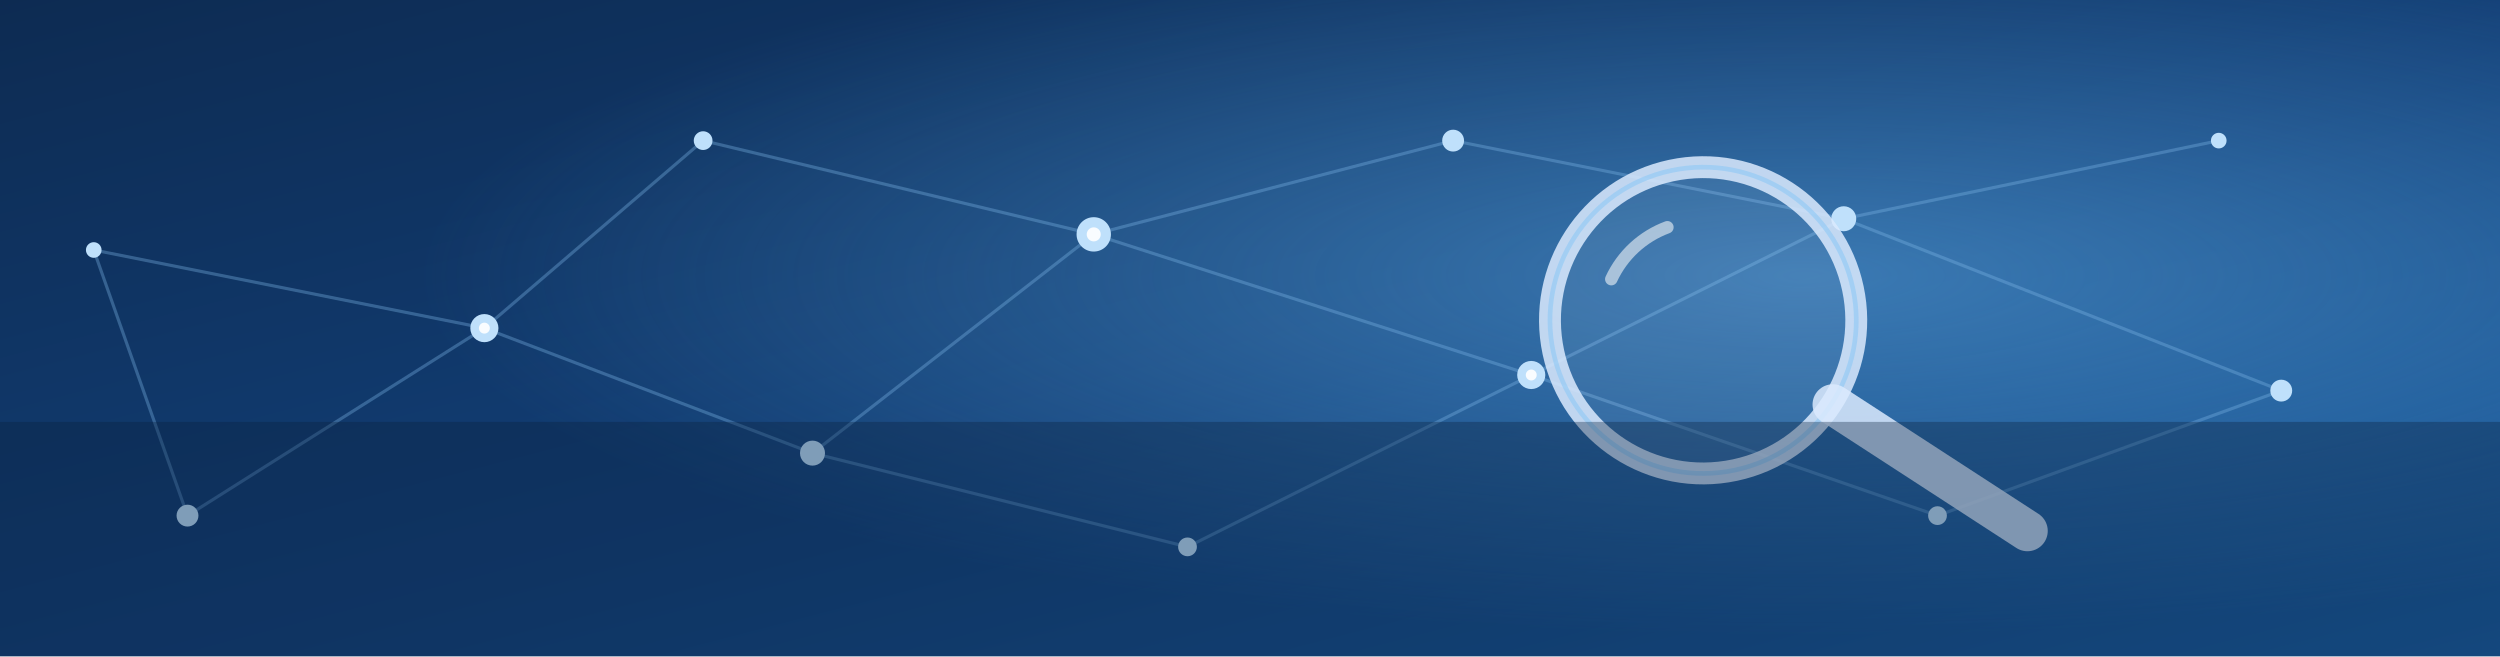
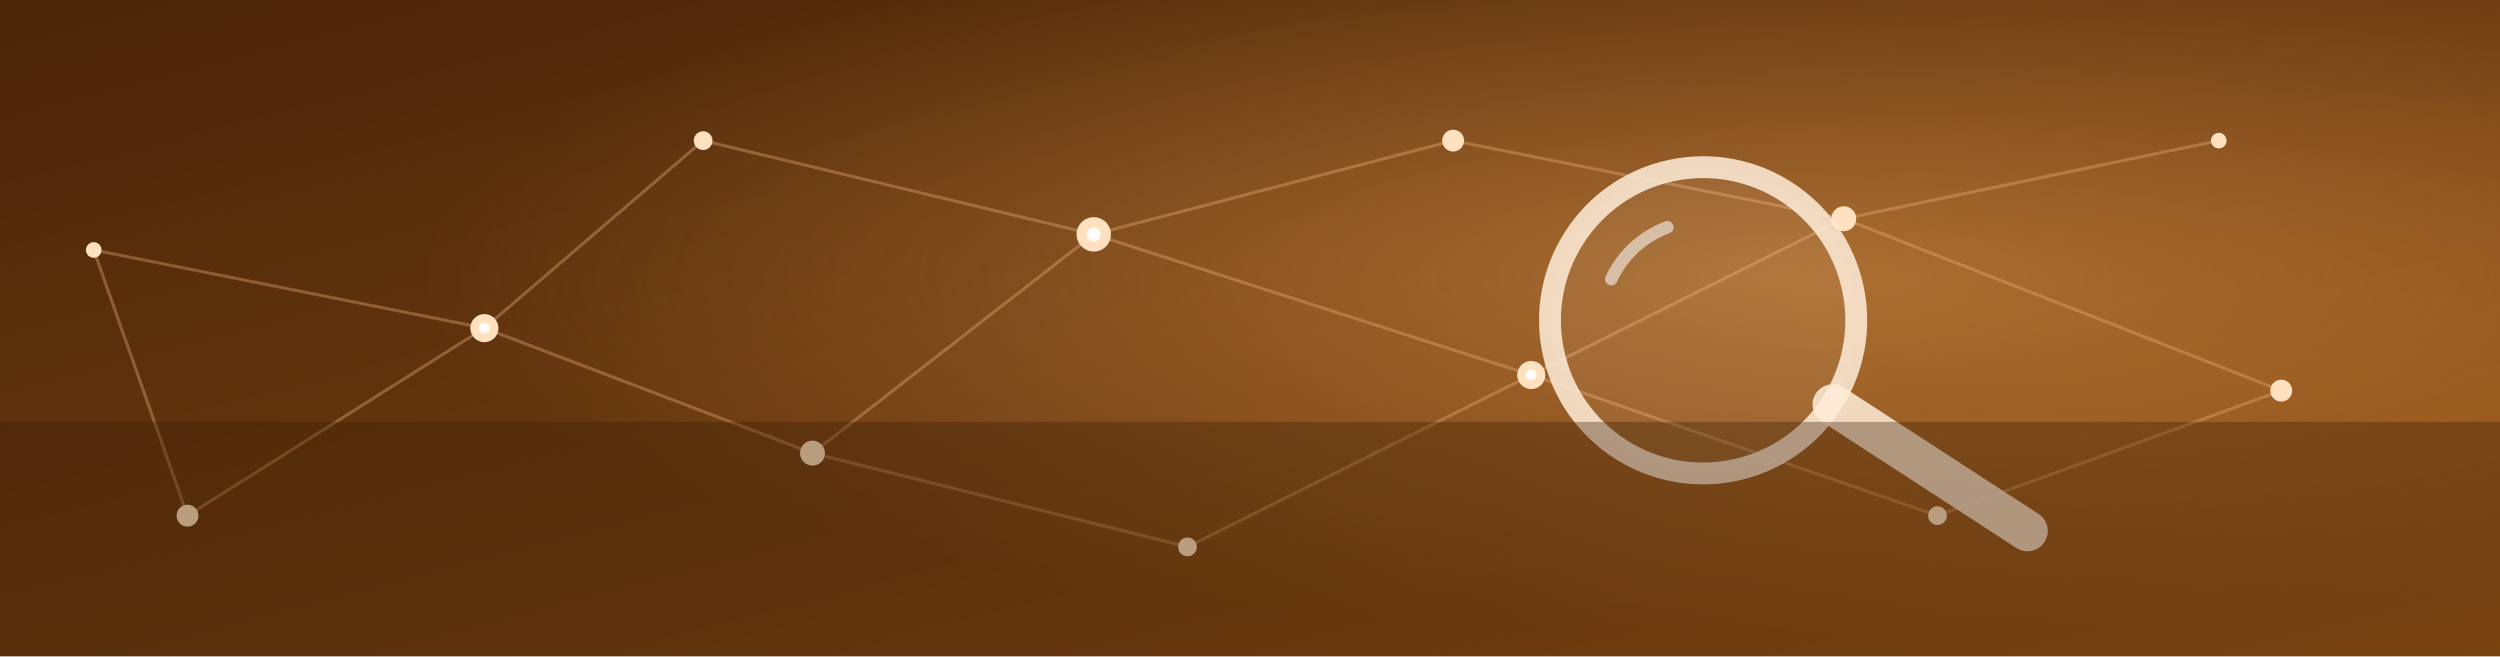
<svg xmlns="http://www.w3.org/2000/svg" viewBox="0 0 1600 420">
  <defs>
    <linearGradient id="sky" x1="0" y1="0" x2="1" y2="1">
-       <stop offset="0" stop-color="#0d2b52" />
-       <stop offset="0.55" stop-color="#123f77" />
-       <stop offset="1" stop-color="#1a5da0" />
+       <stop offset="0" stop-color="#4a2508" />
+       <stop offset="0.55" stop-color="#6b3a0f" />
+       <stop offset="1" stop-color="#9c5716" />
    </linearGradient>
    <radialGradient id="glow" cx="0.72" cy="0.42" r="0.55">
-       <stop offset="0" stop-color="#63b3ed" stop-opacity="0.5" />
-       <stop offset="1" stop-color="#63b3ed" stop-opacity="0" />
+       <stop offset="0" stop-color="#eda354" stop-opacity="0.5" />
+       <stop offset="1" stop-color="#eda354" stop-opacity="0" />
    </radialGradient>
  </defs>
  <rect width="1600" height="420" fill="url(#sky)" />
  <rect width="1600" height="420" fill="url(#glow)" />
-   <g stroke="#7fb8e8" stroke-opacity="0.35" stroke-width="2">
+   <g stroke="#f0b47f" stroke-opacity="0.35" stroke-width="2">
    <line x1="120" y1="330" x2="310" y2="210" />
    <line x1="310" y1="210" x2="520" y2="290" />
    <line x1="310" y1="210" x2="450" y2="90" />
    <line x1="450" y1="90" x2="700" y2="150" />
    <line x1="520" y1="290" x2="700" y2="150" />
    <line x1="520" y1="290" x2="760" y2="350" />
    <line x1="700" y1="150" x2="930" y2="90" />
    <line x1="700" y1="150" x2="980" y2="240" />
    <line x1="760" y1="350" x2="980" y2="240" />
    <line x1="930" y1="90" x2="1180" y2="140" />
    <line x1="980" y1="240" x2="1180" y2="140" />
    <line x1="980" y1="240" x2="1240" y2="330" />
    <line x1="1180" y1="140" x2="1420" y2="90" />
    <line x1="1240" y1="330" x2="1460" y2="250" />
    <line x1="1180" y1="140" x2="1460" y2="250" />
    <line x1="120" y1="330" x2="60" y2="160" />
    <line x1="60" y1="160" x2="310" y2="210" />
  </g>
-   <g fill="#bfe0fb">
+   <g fill="#ffe0bf">
    <circle cx="120" cy="330" r="7" />
    <circle cx="60" cy="160" r="5" />
    <circle cx="310" cy="210" r="9" />
    <circle cx="450" cy="90" r="6" />
    <circle cx="520" cy="290" r="8" />
    <circle cx="700" cy="150" r="11" />
    <circle cx="760" cy="350" r="6" />
    <circle cx="930" cy="90" r="7" />
    <circle cx="980" cy="240" r="9" />
    <circle cx="1180" cy="140" r="8" />
    <circle cx="1240" cy="330" r="6" />
    <circle cx="1420" cy="90" r="5" />
    <circle cx="1460" cy="250" r="7" />
  </g>
  <g fill="#ffffff" opacity="0.9">
    <circle cx="700" cy="150" r="4.5" />
    <circle cx="980" cy="240" r="3.5" />
    <circle cx="310" cy="210" r="3.5" />
  </g>
  <g transform="translate(1090,205) rotate(-12)">
-     <circle cx="0" cy="0" r="98" fill="#ffffff" fill-opacity="0.06" stroke="#dbeafe" stroke-width="14" stroke-opacity="0.85" />
-     <circle cx="0" cy="0" r="98" fill="none" stroke="#8ec8f5" stroke-width="3" stroke-opacity="0.6" />
-     <line x1="70" y1="70" x2="175" y2="175" stroke="#dbeafe" stroke-width="26" stroke-linecap="round" stroke-opacity="0.85" />
+     <circle cx="0" cy="0" r="98" fill="#ffffff" fill-opacity="0.06" stroke="#ffedd9" stroke-width="14" stroke-opacity="0.85" />
+     <line x1="70" y1="70" x2="175" y2="175" stroke="#ffedd9" stroke-width="26" stroke-linecap="round" stroke-opacity="0.85" />
    <path d="M -52 -38 A 64 64 0 0 1 -10 -63" fill="none" stroke="#ffffff" stroke-width="8" stroke-linecap="round" stroke-opacity="0.55" />
  </g>
-   <rect y="270" width="1600" height="150" fill="#0a1f3c" opacity="0.35" />
+   <rect y="270" width="1600" height="150" fill="#381c06" opacity="0.35" />
</svg>
